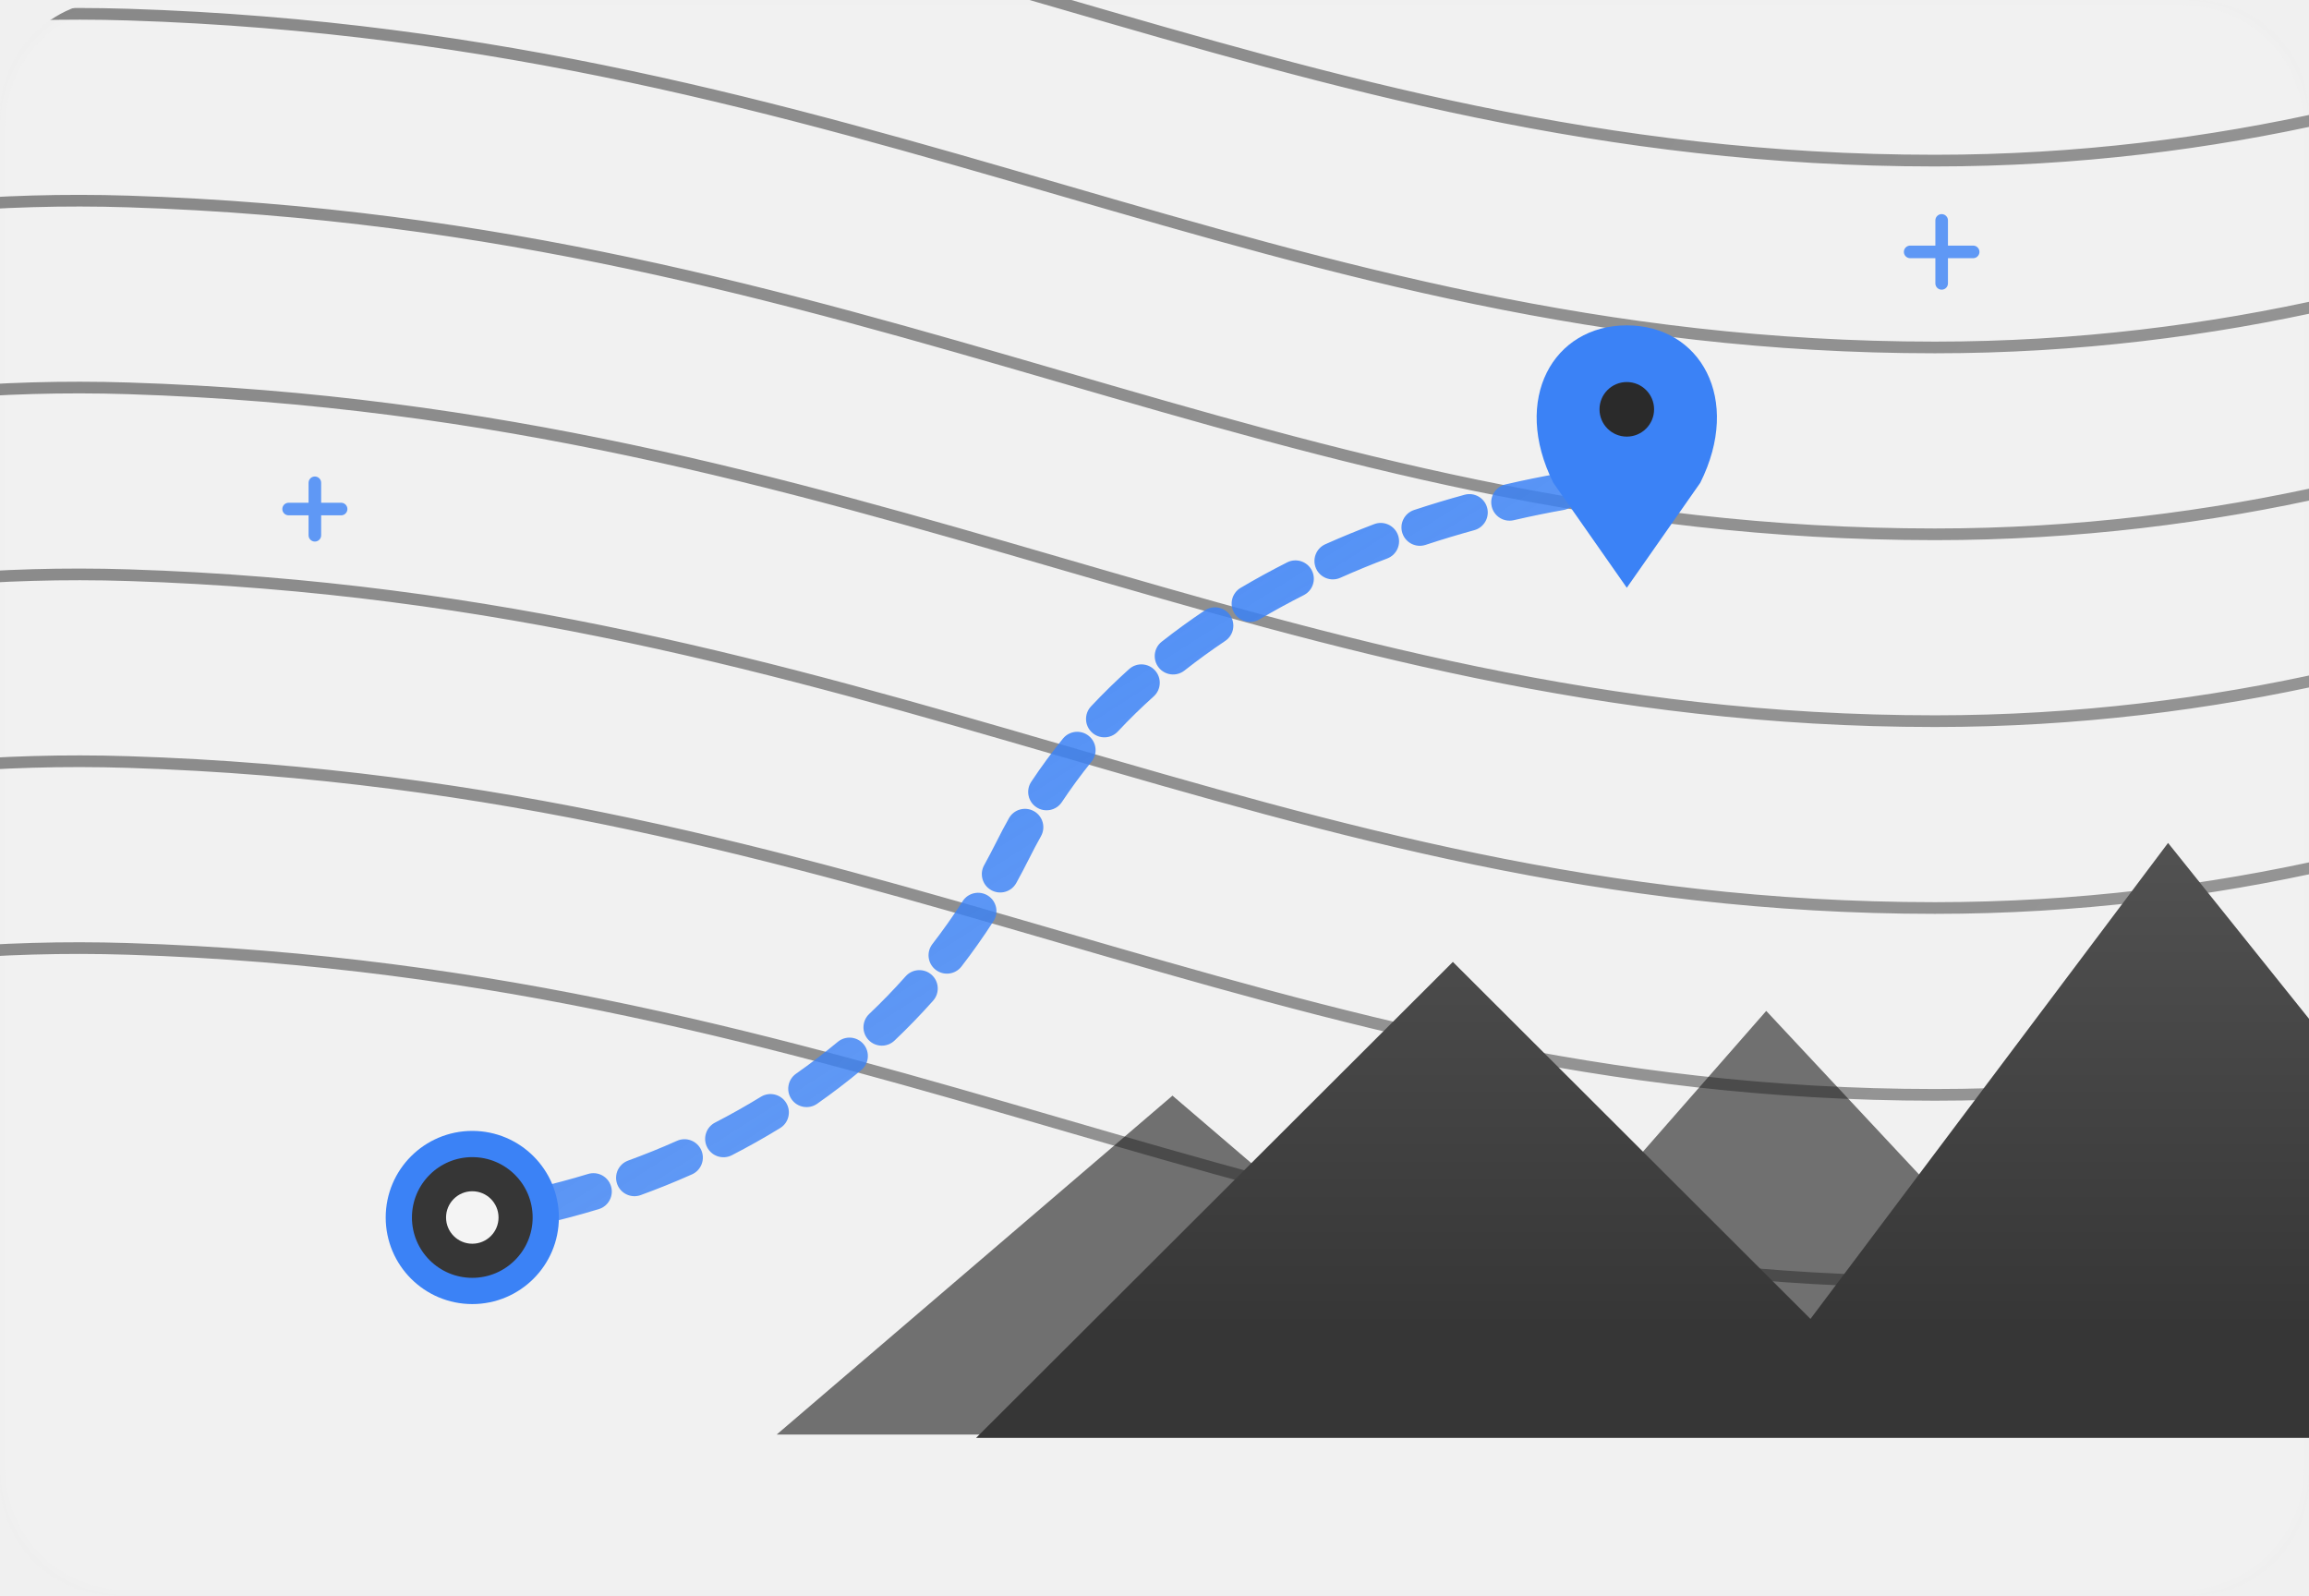
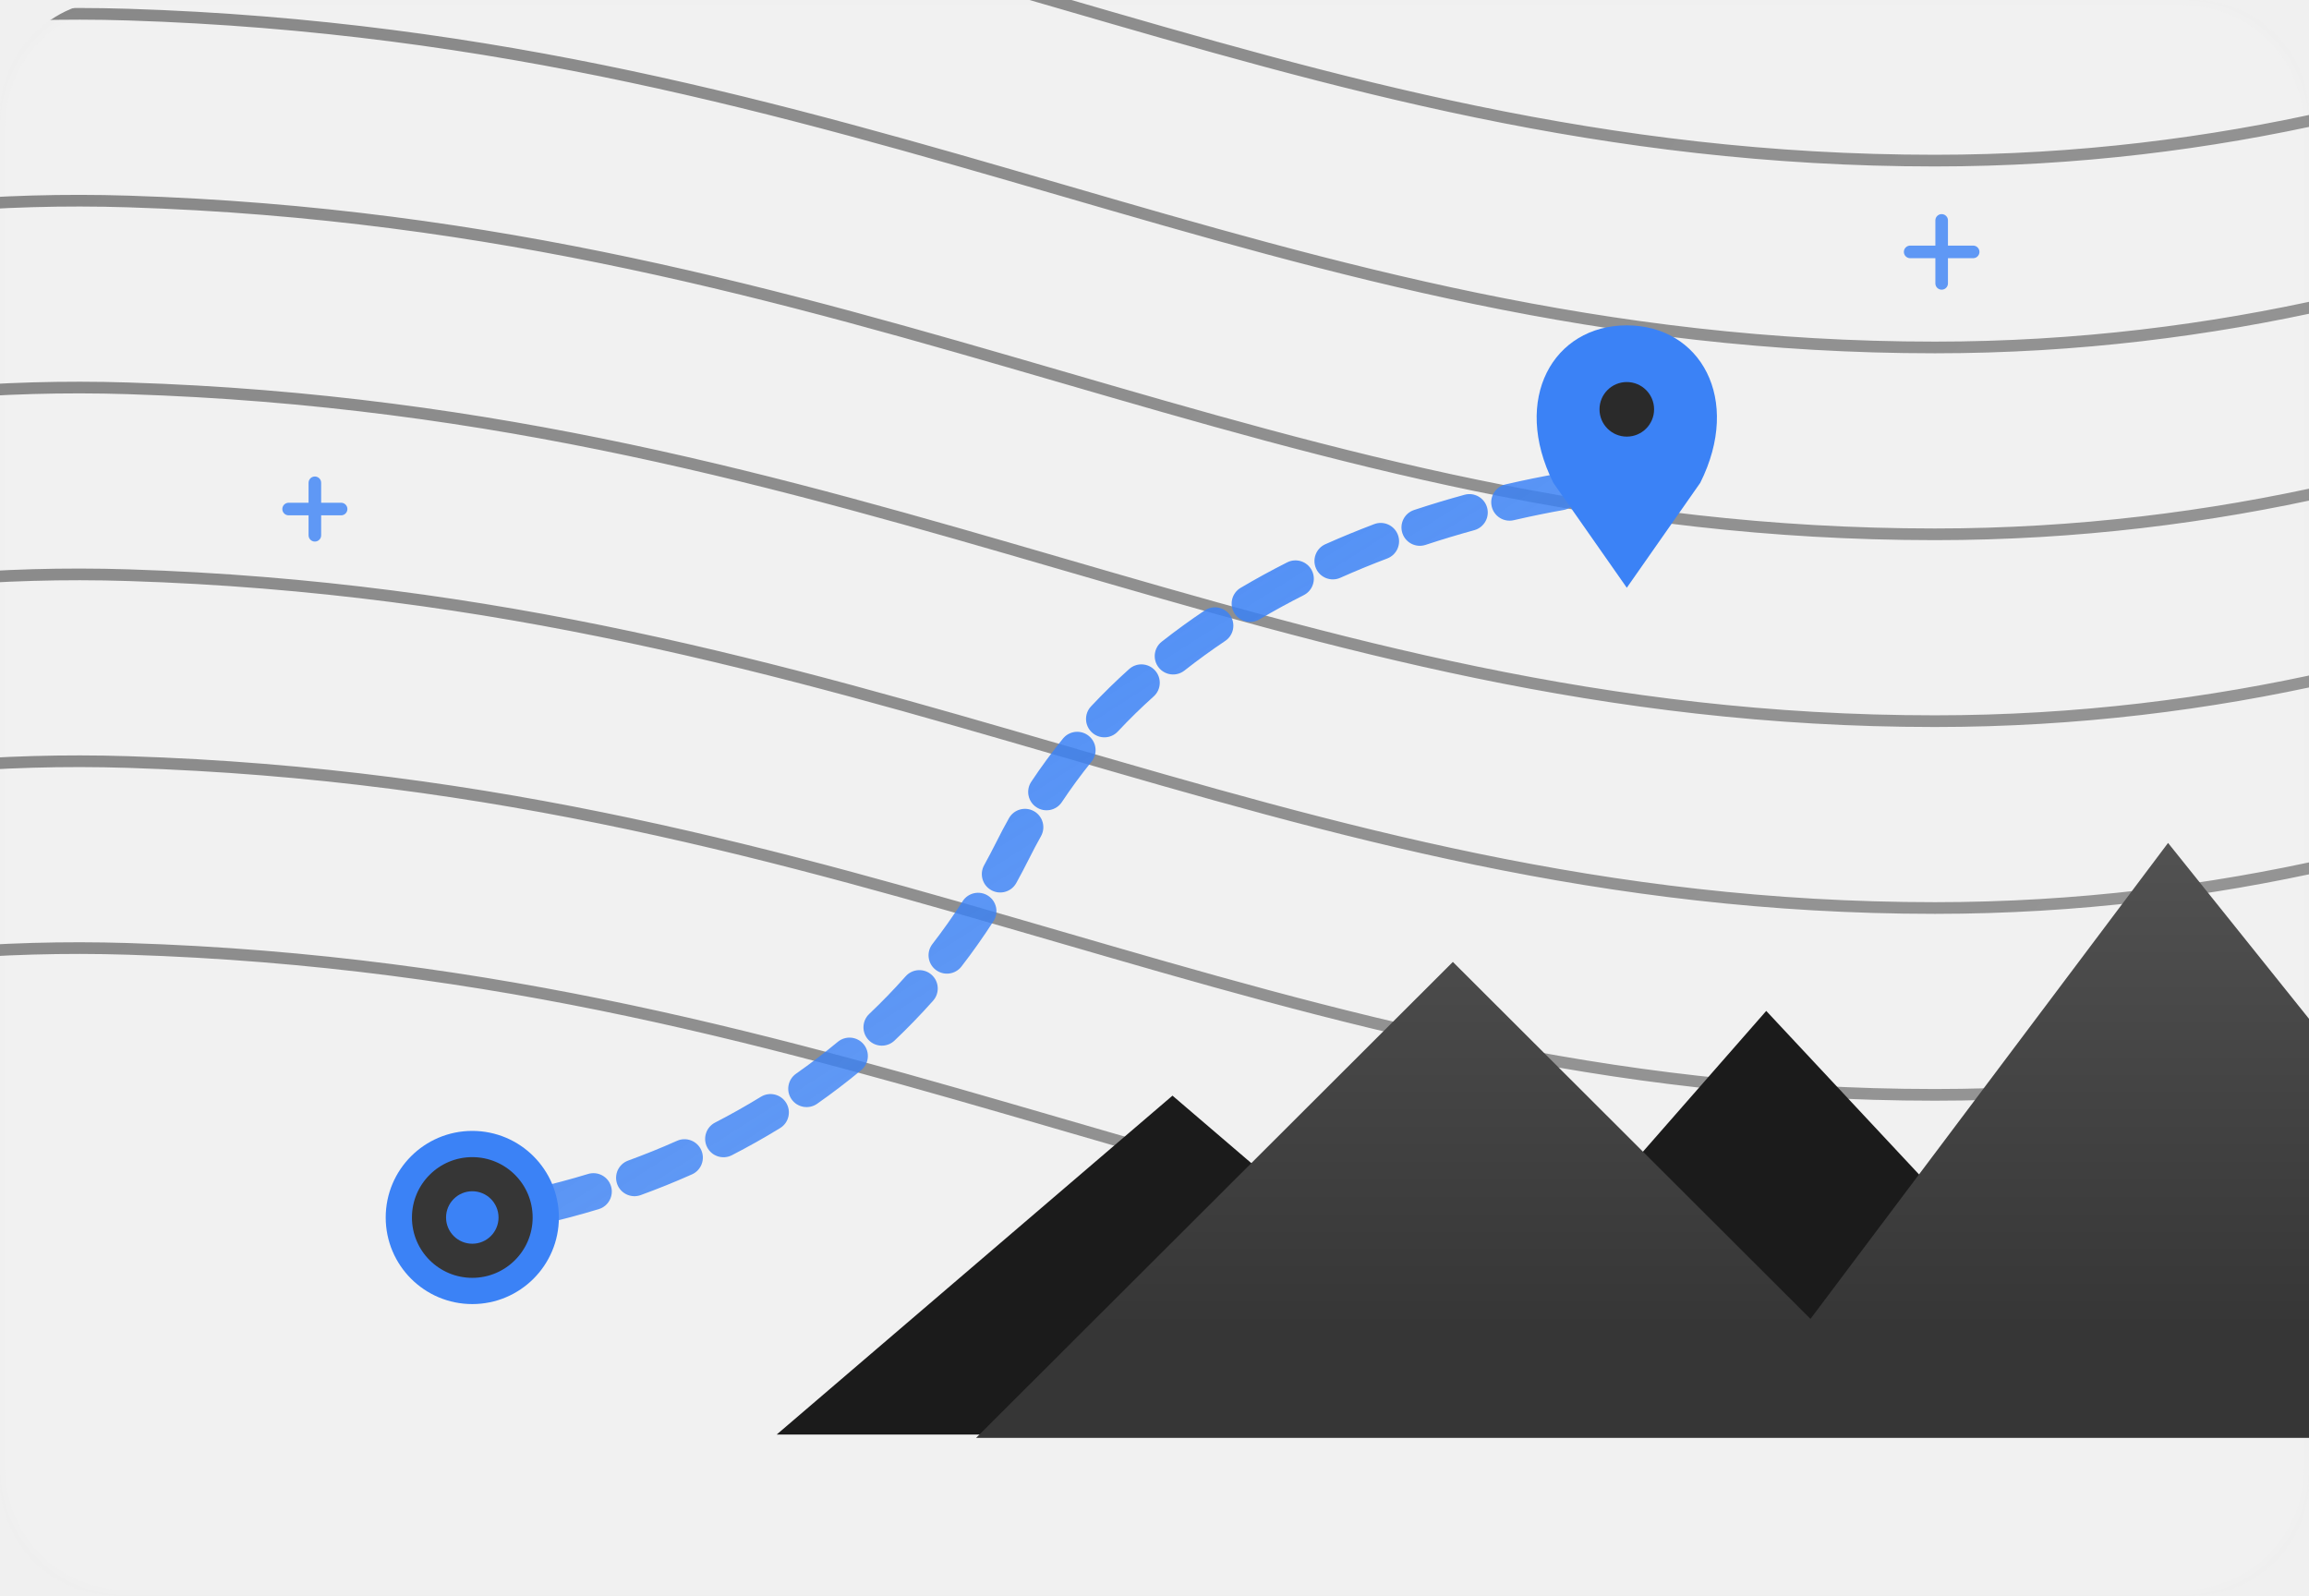
<svg xmlns="http://www.w3.org/2000/svg" width="220" height="152" viewBox="0 0 220 152" fill="none">
  <g clip-path="url(#clip0_959_1975)">
    <path d="M208 0H12C5.373 0 0 5.373 0 12V140C0 146.627 5.373 152 12 152H208C214.627 152 220 146.627 220 140V12C220 5.373 214.627 0 208 0Z" fill="url(#paint0_linear_959_1975)" fill-opacity="0.04" stroke="#E5E5E5" stroke-opacity="0.06" />
    <path opacity="0.46" d="M294 85.861C278.475 96.443 238.811 122.676 184.357 122.676C152.673 122.676 127.208 115.281 100.897 107.632C74.583 99.982 47.407 92.074 12.204 90.964C-37.049 89.411 -74.045 112.512 -87.606 117.633L-87.999 116.592C-74.68 111.562 -37.308 88.289 12.239 89.852C47.596 90.967 74.893 98.914 101.208 106.564C127.526 114.214 152.85 121.563 184.357 121.563C238.457 121.563 277.883 95.499 293.373 84.941L294 85.861ZM294 68.058C278.475 78.64 238.811 104.873 184.357 104.873C152.673 104.873 127.208 97.478 100.897 89.829C74.583 82.18 47.407 74.272 12.204 73.161C-37.049 71.608 -74.045 94.709 -87.606 99.83L-87.999 98.789C-74.68 93.76 -37.308 70.486 12.239 72.049C47.596 73.164 74.893 81.111 101.208 88.761C127.526 96.412 152.85 103.76 184.357 103.76C238.457 103.76 277.883 77.697 293.373 67.138L294 68.058ZM294 50.255C278.475 60.838 238.811 87.07 184.357 87.071C152.673 87.07 127.208 79.675 100.897 72.027C74.583 64.377 47.407 56.469 12.204 55.359C-37.049 53.805 -74.045 76.906 -87.606 82.028L-87.999 80.987C-74.68 75.957 -37.308 52.684 12.239 54.246C47.596 55.361 74.893 63.309 101.208 70.958C127.526 78.609 152.85 85.957 184.357 85.957C238.457 85.957 277.883 59.894 293.373 49.335L294 50.255ZM294 32.452C278.475 43.035 238.811 69.268 184.357 69.268C152.673 69.268 127.208 61.873 100.897 54.224C74.583 46.574 47.407 38.666 12.204 37.556C-37.049 36.003 -74.045 59.104 -87.606 64.225L-87.999 63.184C-74.68 58.154 -37.309 34.881 12.239 36.444C47.597 37.559 74.893 45.506 101.208 53.156C127.526 60.806 152.85 68.154 184.357 68.154C238.457 68.154 277.883 42.091 293.373 31.532L294 32.452ZM294 14.65C278.474 25.232 238.811 51.465 184.357 51.465C152.673 51.465 127.208 44.07 100.897 36.421C74.583 28.771 47.407 20.863 12.204 19.753C-37.049 18.2 -74.045 41.301 -87.606 46.422L-87.999 45.381C-74.68 40.352 -37.309 17.078 12.239 18.641C47.597 19.756 74.893 27.703 101.208 35.353C127.526 43.004 152.85 50.352 184.357 50.352C238.457 50.352 277.883 24.288 293.373 13.73L294 14.65ZM294 -3.154C278.475 7.428 238.811 33.661 184.357 33.661C152.673 33.661 127.208 26.266 100.897 18.617C74.583 10.968 47.407 3.06 12.204 1.949C-37.049 0.396 -74.045 23.497 -87.606 28.618L-87.999 27.577C-74.68 22.548 -37.308 -0.725 12.239 0.837C47.596 1.952 74.893 9.899 101.208 17.549C127.526 25.2 152.85 32.548 184.357 32.548C238.457 32.548 277.883 6.485 293.373 -4.074L294 -3.154ZM294 -20.957C278.475 -10.374 238.811 15.859 184.357 15.859C152.673 15.859 127.208 8.463 100.897 0.815C74.583 -6.835 47.407 -14.743 12.204 -15.853C-37.049 -17.407 -74.045 5.695 -87.606 10.816L-87.999 9.775C-74.68 4.745 -37.308 -18.528 12.239 -16.966C47.596 -15.85 74.893 -7.903 101.208 -0.254C127.526 7.397 152.85 14.745 184.357 14.745C238.457 14.745 277.883 -11.318 293.373 -21.877L294 -20.957Z" fill="url(#paint1_linear_959_1975)" />
-     <path opacity="0.6" d="M206 136.682L168.286 96.318L140 128.609L111.714 104.391L74 136.682H206Z" fill="#1B1B1B" />
+     <path d="M206 136.682L168.286 96.318L140 128.609L111.714 104.391L74 136.682H206Z" fill="#1B1B1B" />
    <path d="M252 137L206.571 80.313L172.5 125.663L138.429 91.65L93 137H252Z" fill="url(#paint2_linear_959_1975)" />
  </g>
  <path d="M47.255 113.93C48.209 113.773 49.108 114.42 49.265 115.374C49.421 116.328 48.775 117.227 47.821 117.384C46.989 117.52 46.33 117.61 45.875 117.665C45.647 117.693 45.47 117.712 45.348 117.725C45.287 117.731 45.239 117.735 45.205 117.738C45.189 117.74 45.176 117.741 45.166 117.742C45.161 117.743 45.157 117.743 45.154 117.743C45.153 117.743 45.151 117.743 45.15 117.743L45.148 117.744H45.148C44.184 117.826 43.337 117.111 43.256 116.147C43.175 115.184 43.889 114.337 44.853 114.256H44.855C44.86 114.255 44.868 114.255 44.88 114.254C44.903 114.252 44.941 114.248 44.991 114.243C45.092 114.233 45.247 114.215 45.452 114.19C45.862 114.141 46.473 114.058 47.255 113.93ZM56.032 111.854C56.957 111.572 57.935 112.093 58.217 113.018C58.498 113.942 57.977 114.92 57.053 115.202C55.188 115.77 53.474 116.216 51.962 116.563C51.02 116.78 50.08 116.193 49.863 115.251C49.647 114.309 50.235 113.369 51.177 113.152C52.616 112.821 54.251 112.396 56.032 111.854ZM64.507 108.694C65.39 108.301 66.424 108.699 66.817 109.582C67.21 110.465 66.813 111.5 65.93 111.893C64.251 112.64 62.616 113.294 61.05 113.865C60.142 114.197 59.137 113.729 58.806 112.821C58.474 111.913 58.942 110.909 59.85 110.577C61.346 110.031 62.906 109.407 64.507 108.694ZM72.5 104.498C73.324 103.993 74.401 104.251 74.906 105.075C75.411 105.899 75.154 106.976 74.33 107.481C72.789 108.427 71.252 109.285 69.736 110.066C68.877 110.509 67.822 110.172 67.379 109.313C66.937 108.454 67.274 107.399 68.133 106.956C69.575 106.213 71.036 105.396 72.5 104.498ZM79.822 99.266C80.566 98.648 81.67 98.751 82.287 99.495C82.904 100.239 82.801 101.342 82.058 101.959C80.672 103.109 79.267 104.175 77.857 105.165C77.066 105.72 75.975 105.529 75.42 104.738C74.865 103.947 75.056 102.856 75.847 102.301C77.183 101.363 78.512 100.353 79.822 99.266ZM86.29 93.02C86.932 92.297 88.038 92.232 88.761 92.874C89.483 93.516 89.548 94.622 88.906 95.345C87.71 96.691 86.48 97.957 85.226 99.147C84.525 99.813 83.416 99.784 82.751 99.083C82.086 98.382 82.115 97.275 82.816 96.609C84.001 95.485 85.162 94.289 86.29 93.02ZM91.721 85.864C92.244 85.052 93.326 84.818 94.139 85.341C94.951 85.864 95.186 86.946 94.663 87.759C93.686 89.276 92.665 90.718 91.606 92.088C91.016 92.853 89.916 92.993 89.151 92.402C88.387 91.811 88.246 90.713 88.837 89.948C89.835 88.657 90.799 87.296 91.721 85.864ZM96.132 77.958C96.605 77.115 97.672 76.815 98.515 77.288C99.357 77.761 99.657 78.827 99.185 79.67C98.798 80.359 98.425 81.063 98.066 81.782C97.665 82.582 97.253 83.365 96.83 84.131C96.362 84.977 95.298 85.283 94.452 84.815C93.606 84.348 93.299 83.283 93.767 82.438C94.166 81.714 94.556 80.974 94.935 80.218C95.319 79.449 95.719 78.695 96.132 77.958ZM101.276 70.374C101.884 69.623 102.986 69.506 103.737 70.114C104.489 70.722 104.605 71.824 103.997 72.575C103.009 73.797 102.065 75.079 101.172 76.422C100.637 77.227 99.55 77.445 98.745 76.91C97.941 76.375 97.722 75.289 98.257 74.484C99.212 73.048 100.221 71.678 101.276 70.374ZM107.582 63.749C108.301 63.103 109.408 63.162 110.054 63.881C110.7 64.6 110.641 65.707 109.922 66.353C108.747 67.408 107.604 68.522 106.504 69.697C105.843 70.403 104.736 70.439 104.03 69.778C103.325 69.118 103.289 68.01 103.949 67.305C105.121 66.053 106.335 64.869 107.582 63.749ZM114.789 58.159C115.592 57.621 116.679 57.836 117.217 58.639C117.755 59.441 117.541 60.528 116.738 61.066C115.422 61.949 114.124 62.888 112.855 63.888C112.095 64.485 110.994 64.354 110.397 63.595C109.799 62.835 109.93 61.734 110.689 61.137C112.033 60.08 113.403 59.088 114.789 58.159ZM122.642 53.581C123.504 53.145 124.557 53.491 124.993 54.353C125.429 55.216 125.083 56.268 124.221 56.704C122.808 57.419 121.395 58.188 119.992 59.018C119.16 59.51 118.087 59.233 117.595 58.401C117.103 57.569 117.379 56.497 118.211 56.005C119.683 55.135 121.164 54.328 122.642 53.581ZM130.934 49.938C131.837 49.595 132.847 50.05 133.189 50.954C133.532 51.858 133.078 52.868 132.174 53.211C130.705 53.768 129.21 54.379 127.703 55.051C126.82 55.444 125.785 55.048 125.392 54.165C124.998 53.282 125.395 52.247 126.277 51.853C127.849 51.153 129.406 50.516 130.934 49.938ZM139.54 47.14C140.472 46.884 141.436 47.432 141.691 48.364C141.947 49.296 141.399 50.259 140.467 50.515C138.984 50.922 137.432 51.386 135.83 51.915C134.912 52.218 133.922 51.72 133.619 50.803C133.316 49.885 133.814 48.895 134.731 48.592C136.393 48.043 138.004 47.561 139.54 47.14ZM148.36 45.145C149.312 44.975 150.22 45.609 150.39 46.561C150.559 47.512 149.925 48.421 148.974 48.591C147.572 48.841 145.975 49.159 144.228 49.563C143.286 49.782 142.346 49.196 142.128 48.254C141.91 47.312 142.496 46.373 143.438 46.154C145.248 45.735 146.905 45.404 148.36 45.145ZM154.876 44.254C155.84 44.186 156.678 44.913 156.746 45.877C156.814 46.841 156.087 47.678 155.123 47.746H155.119C155.114 47.746 155.105 47.747 155.094 47.748C155.071 47.75 155.034 47.753 154.985 47.757C154.887 47.765 154.736 47.778 154.538 47.798C154.142 47.837 153.553 47.9 152.797 47.998C151.838 48.122 150.96 47.447 150.836 46.488C150.712 45.53 151.388 44.652 152.347 44.527C153.141 44.424 153.766 44.357 154.196 44.315C154.411 44.293 154.578 44.278 154.692 44.269C154.749 44.264 154.793 44.26 154.824 44.258C154.839 44.257 154.852 44.257 154.86 44.256C154.865 44.256 154.868 44.255 154.871 44.255H154.876V44.254Z" fill="url(#paint3_linear_959_1975)" />
  <path d="M45 123C48.866 123 52 119.866 52 116C52 112.134 48.866 109 45 109C41.134 109 38 112.134 38 116C38 119.866 41.134 123 45 123Z" fill="#363636" stroke="#3B82F6" stroke-width="2.5" />
-   <path d="M45 118.5C46.381 118.5 47.5 117.381 47.5 116C47.5 114.619 46.381 113.5 45 113.5C43.619 113.5 42.5 114.619 42.5 116C42.5 117.381 43.619 118.5 45 118.5Z" fill="#F4F4F4" />
+   <path d="M45 118.5C46.381 118.5 47.5 117.381 47.5 116C47.5 114.619 46.381 113.5 45 113.5C43.619 113.5 42.5 114.619 42.5 116C42.5 117.381 43.619 118.5 45 118.5Z" fill="#3B82F6" />
  <path d="M155 31C148 31 144 38 148 46L155 56L162 46C166 38 162 31 155 31Z" fill="#3B82F6" />
  <path d="M155 41.6C156.436 41.6 157.6 40.436 157.6 39C157.6 37.564 156.436 36.4 155 36.4C153.564 36.4 152.4 37.564 152.4 39C152.4 40.436 153.564 41.6 155 41.6Z" fill="#2A2A2A" />
  <g opacity="0.8">
    <path d="M185 21V27M182 24H188" stroke="#3B82F6" stroke-width="1.2" stroke-linecap="round" />
    <path d="M30 46V51M27.5 48.5H32.5" stroke="#3B82F6" stroke-width="1.2" stroke-linecap="round" />
  </g>
  <defs>
    <linearGradient id="paint0_linear_959_1975" x1="0" y1="0" x2="0" y2="152" gradientUnits="userSpaceOnUse">
      <stop stop-color="#FAFAFA" />
      <stop offset="1" stop-color="#F5F5F5" />
    </linearGradient>
    <linearGradient id="paint1_linear_959_1975" x1="197" y1="151" x2="-11.5" y2="-38" gradientUnits="userSpaceOnUse">
      <stop stop-color="#2C2C2C" />
      <stop offset="1" stop-color="#0A0A0A" />
    </linearGradient>
    <linearGradient id="paint2_linear_959_1975" x1="172.5" y1="-11.5" x2="172.5" y2="126.5" gradientUnits="userSpaceOnUse">
      <stop stop-color="#898989" />
      <stop offset="1" stop-color="#363636" />
    </linearGradient>
    <linearGradient id="paint3_linear_959_1975" x1="45" y1="46" x2="108.412" y2="145.647" gradientUnits="userSpaceOnUse">
      <stop stop-color="#3B82F6" />
      <stop offset="1" stop-color="#3B82F6" stop-opacity="0.65" />
    </linearGradient>
    <clipPath id="clip0_959_1975">
      <rect width="220" height="152" rx="11" fill="white" />
    </clipPath>
  </defs>
</svg>
